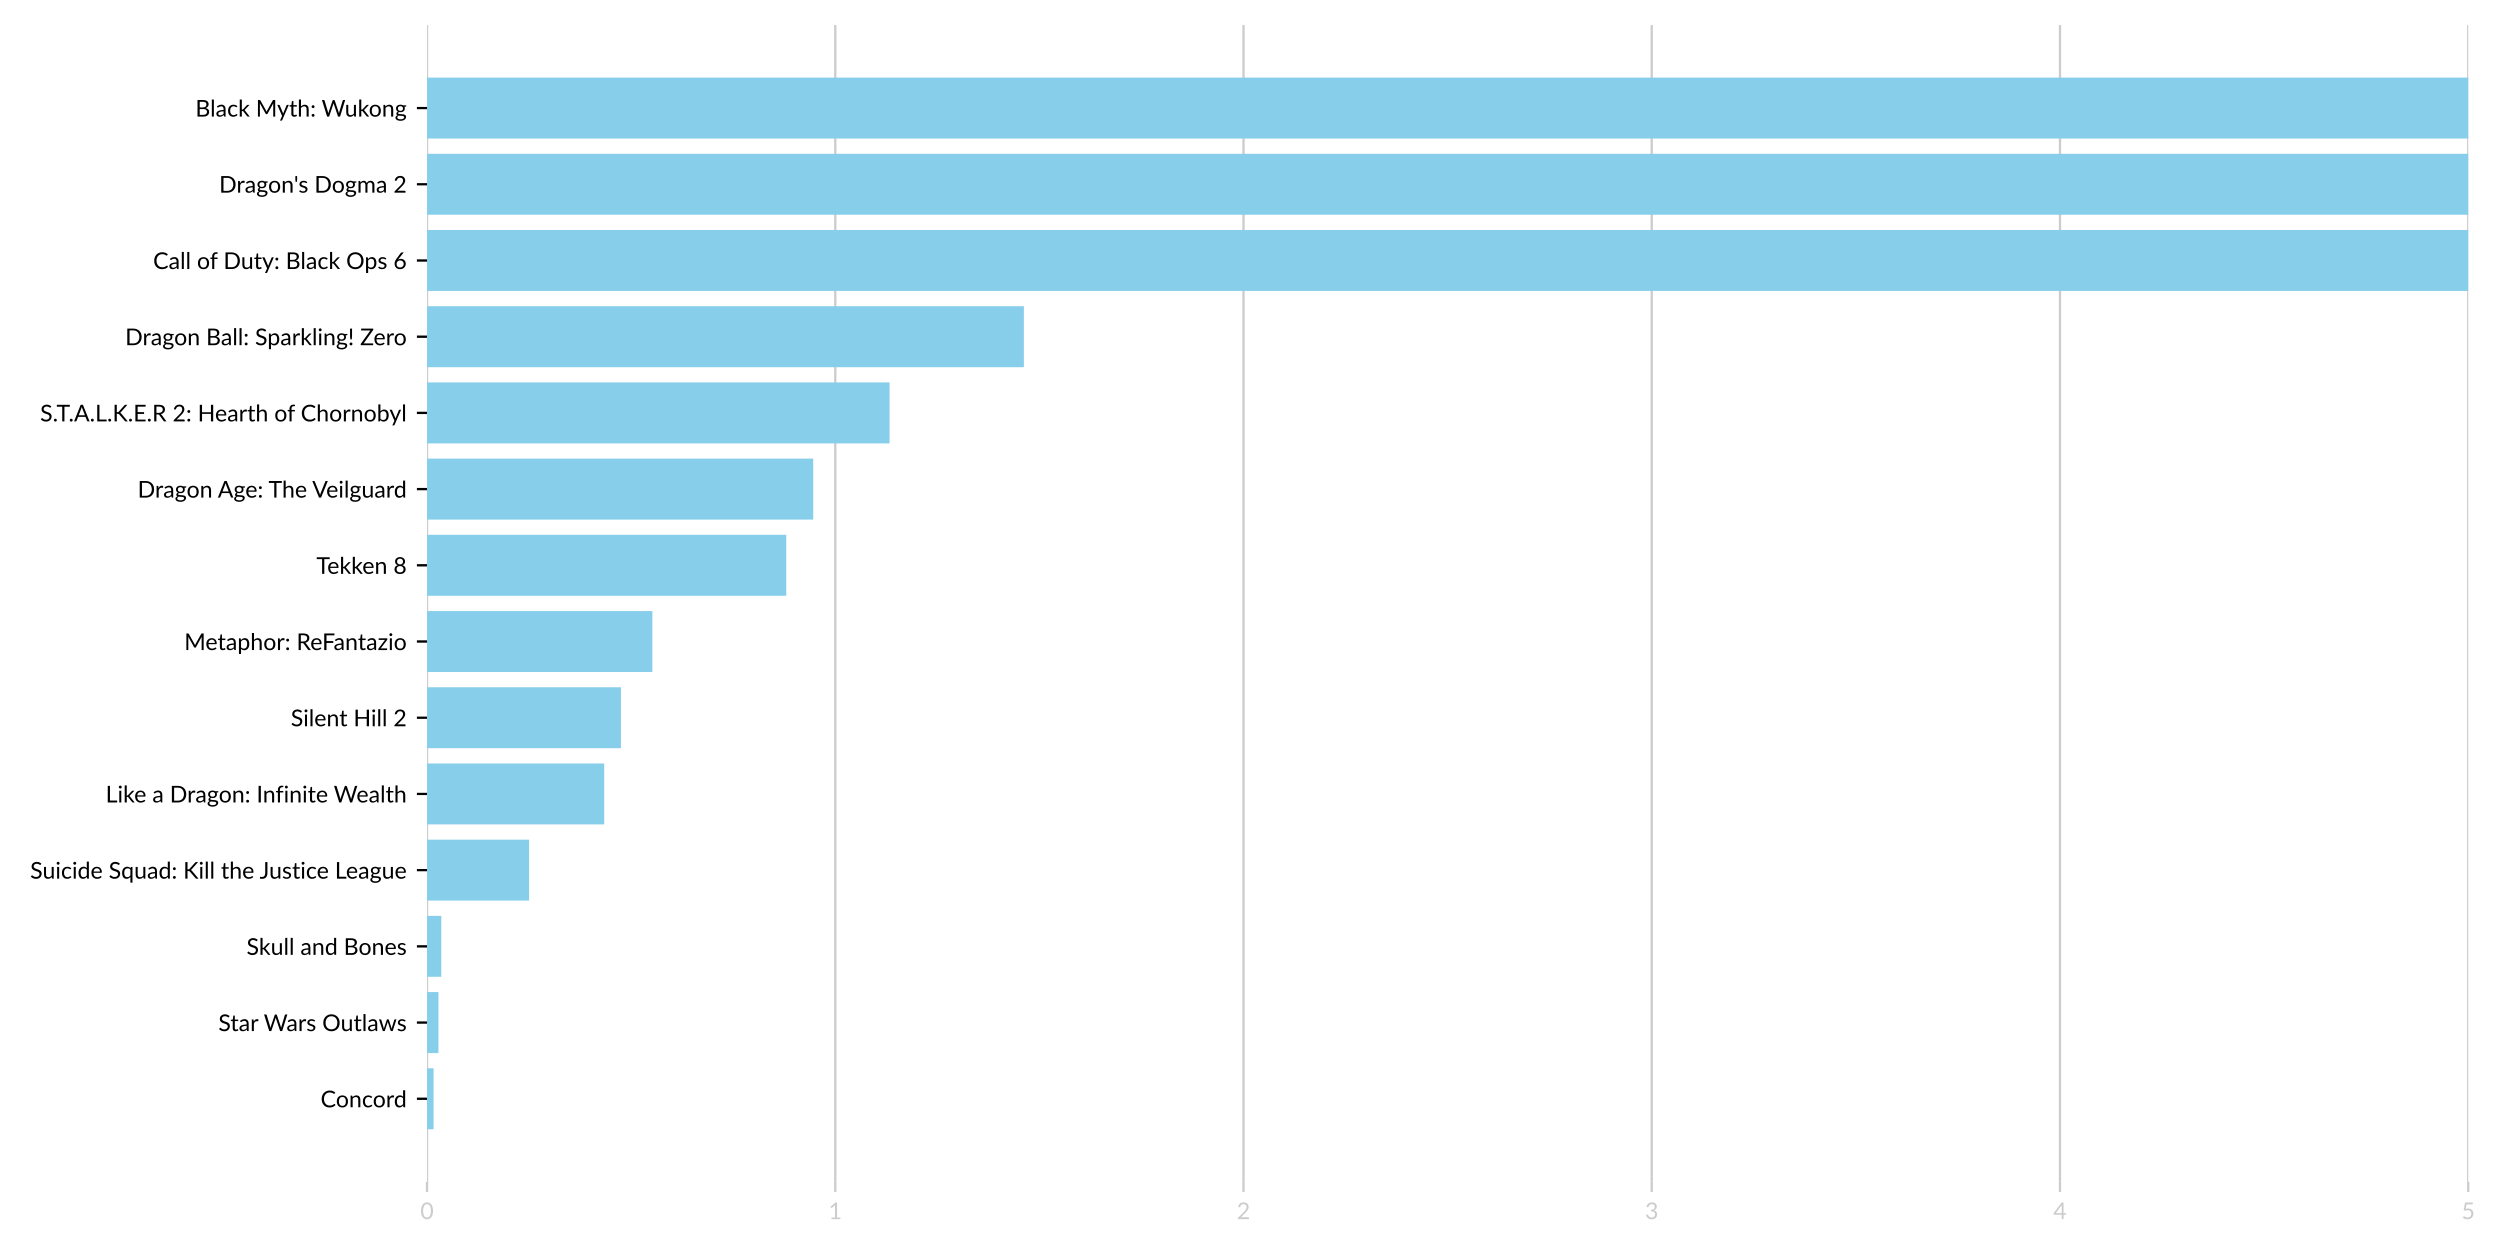
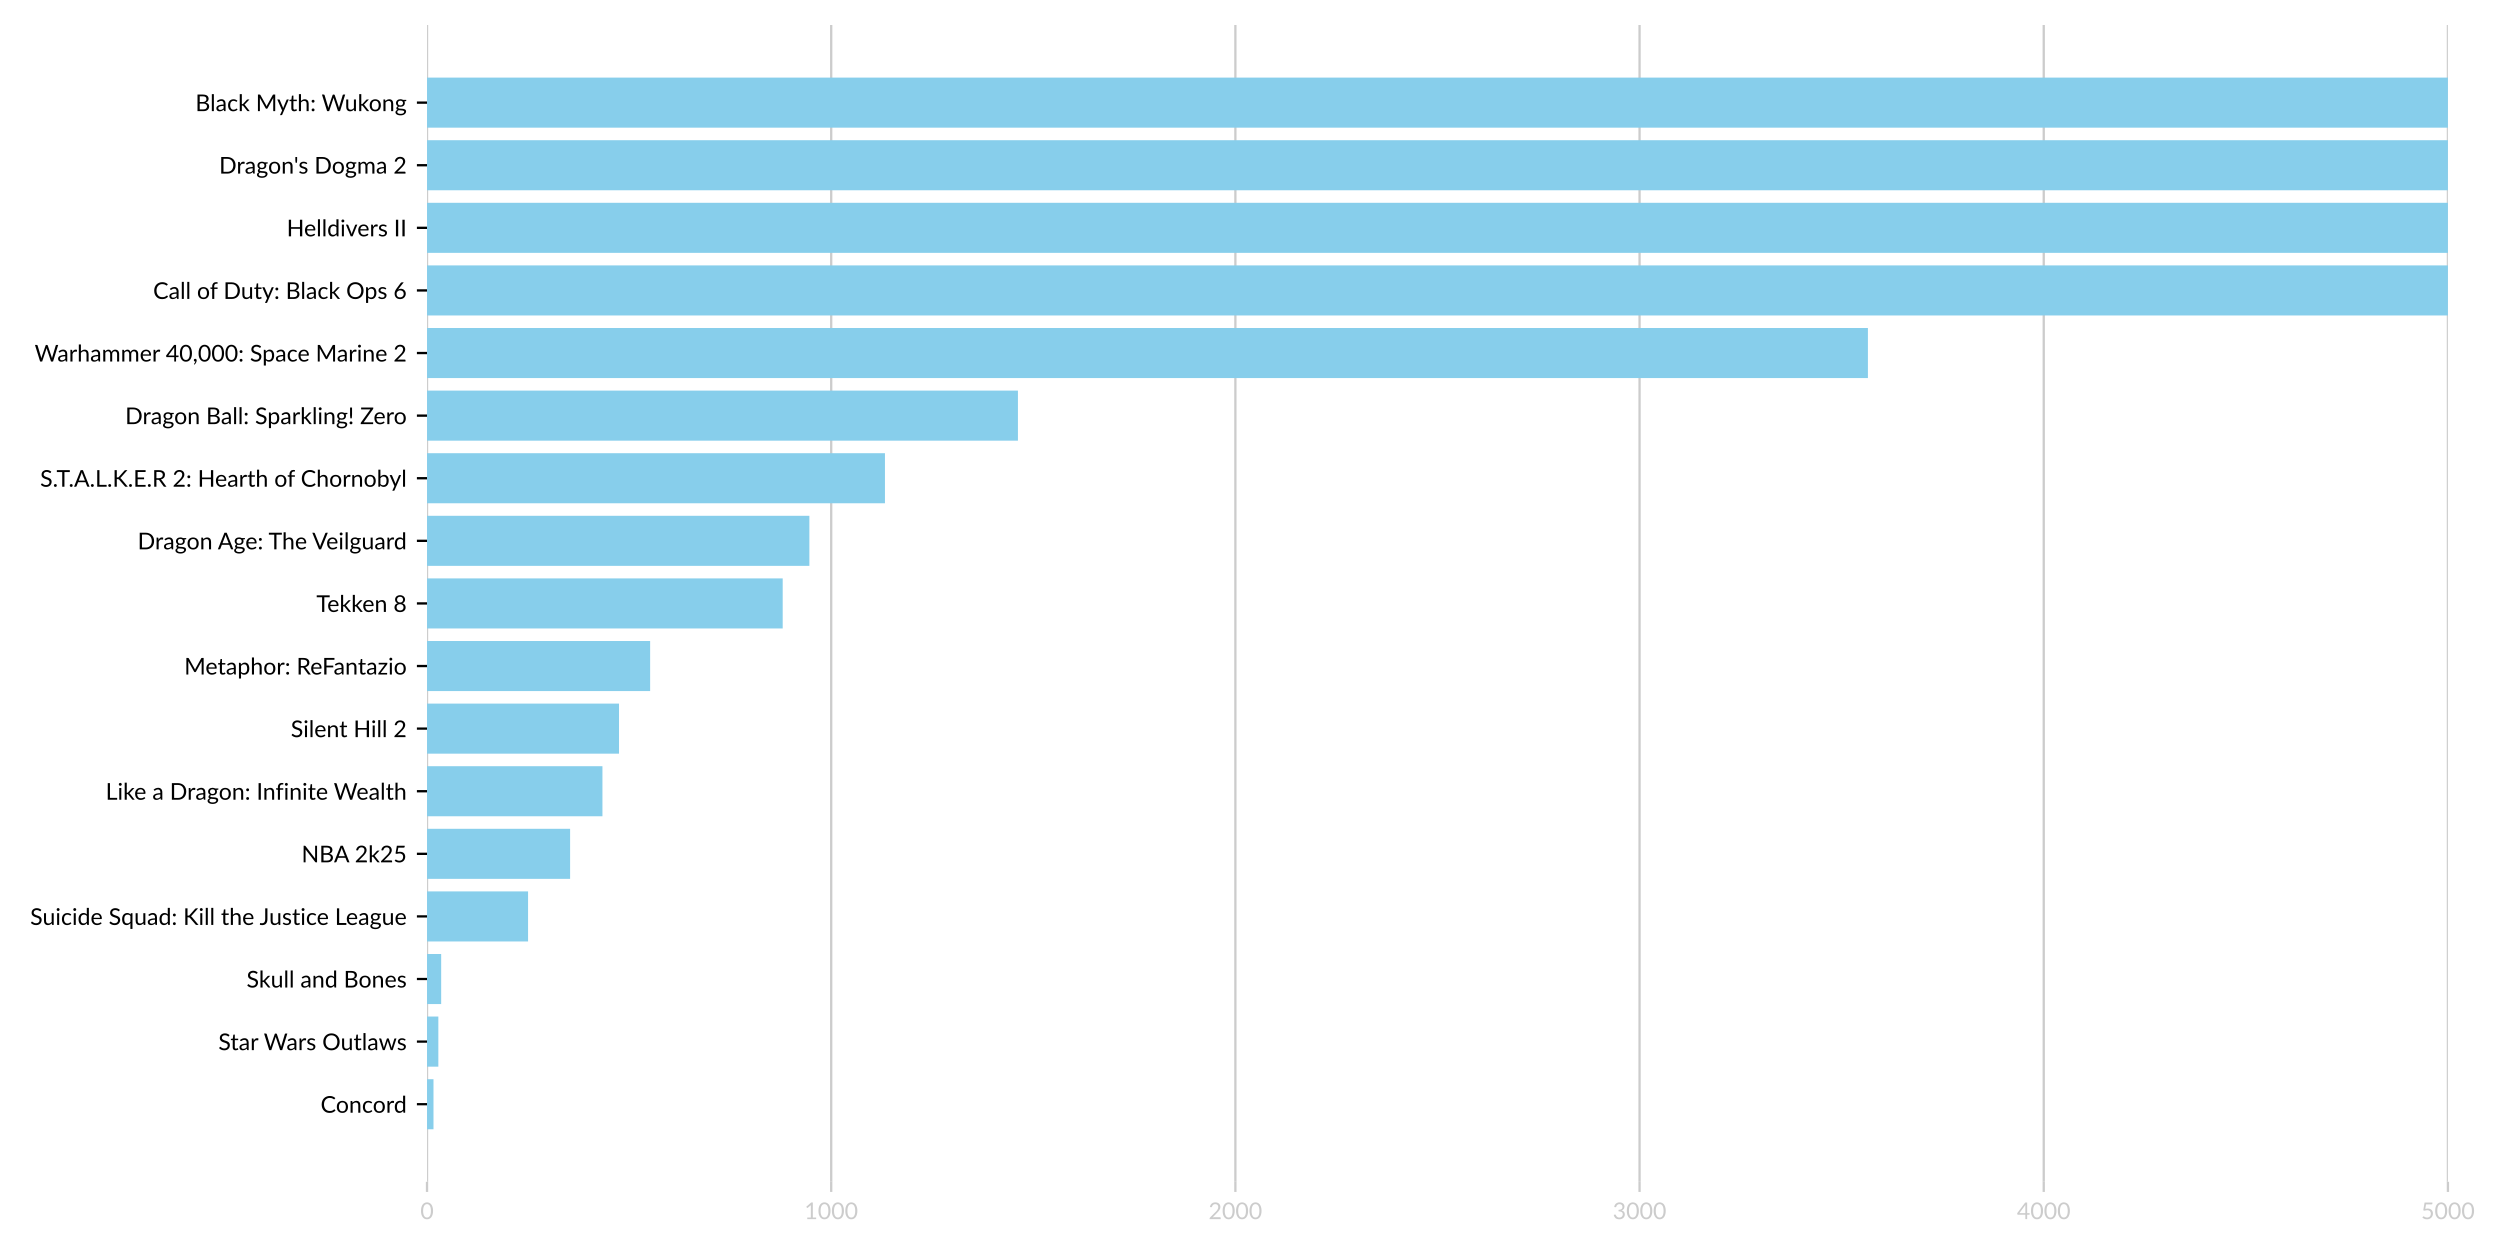
<svg xmlns="http://www.w3.org/2000/svg" xmlns:xlink="http://www.w3.org/1999/xlink" width="864pt" height="432pt" viewBox="0 0 864 432" version="1.1">
  <defs>
    <style type="text/css">*{stroke-linejoin: round; stroke-linecap: butt}</style>
  </defs>
  <g id="figure_1">
    <g id="patch_1">
      <path d="M 0 432  L 864 432  L 864 0  L 0 0  z " style="fill: #ffffff" />
    </g>
    <g id="axes_1">
      <g id="patch_2">
-         <path d="M 147.58 408.44  L 853.02 408.44  L 853.02 8.64  L 147.58 8.64  L 147.58 408.44  z " style="fill: none; opacity: 0" />
+         <path d="M 147.58 408.44  L 846 408.44  L 846 8.64  L 147.58 8.64  L 147.58 408.44  z " style="fill: none; opacity: 0" />
      </g>
      <g id="matplotlib.axis_1">
        <g id="xtick_1">
          <g id="line2d_1">
-             <path d="M 147.58 408.44  L 147.58 8.64  " clip-path="url(#p7763d3edd9)" style="fill: none; stroke: #cccccc; stroke-width: 0.8; stroke-linecap: square" />
+             <path d="M 147.58 408.44  L 147.58 8.64  " clip-path="url(#pbe45e485ef)" style="fill: none; stroke: #cccccc; stroke-width: 0.8; stroke-linecap: square" />
          </g>
          <g id="line2d_2">
            <defs>
-               <path id="mb28a38e3fa" d="M 0 0  L 0 3.5  " style="stroke: #cccccc; stroke-width: 0.8" />
+               <path id="m3332b09f1e" d="M 0 0  L 0 3.5  " style="stroke: #cccccc; stroke-width: 0.8" />
            </defs>
            <g>
-               <use xlink:href="#mb28a38e3fa" x="147.58" y="408.44" style="fill: #cccccc; stroke: #cccccc; stroke-width: 0.8" />
+               <use xlink:href="#m3332b09f1e" x="147.58" y="408.44" style="fill: #cccccc; stroke: #cccccc; stroke-width: 0.8" />
            </g>
          </g>
          <g id="text_1">
            <text style="fill: #cccccc; font: 8px 'Lato', sans-serif; text-anchor: middle" x="147.58" y="421.332" transform="rotate(-0 147.58 421.3325)">0</text>
          </g>
        </g>
        <g id="xtick_2">
          <g id="line2d_3">
-             <path d="M 288.668 408.44  L 288.668 8.64  " clip-path="url(#p7763d3edd9)" style="fill: none; stroke: #cccccc; stroke-width: 0.8; stroke-linecap: square" />
+             <path d="M 287.264 408.44  L 287.264 8.64  " clip-path="url(#pbe45e485ef)" style="fill: none; stroke: #cccccc; stroke-width: 0.8; stroke-linecap: square" />
          </g>
          <g id="line2d_4">
            <g>
-               <use xlink:href="#mb28a38e3fa" x="288.668" y="408.44" style="fill: #cccccc; stroke: #cccccc; stroke-width: 0.8" />
+               <use xlink:href="#m3332b09f1e" x="287.264" y="408.44" style="fill: #cccccc; stroke: #cccccc; stroke-width: 0.8" />
            </g>
          </g>
          <g id="text_2">
-             <text style="fill: #cccccc; font: 8px 'Lato', sans-serif; text-anchor: middle" x="288.668" y="421.332" transform="rotate(-0 288.668 421.3325)">1</text>
+             <text style="fill: #cccccc; font: 8px 'Lato', sans-serif; text-anchor: middle" x="287.264" y="421.332" transform="rotate(-0 287.264 421.3325)">1000</text>
          </g>
        </g>
        <g id="xtick_3">
          <g id="line2d_5">
-             <path d="M 429.756 408.44  L 429.756 8.64  " clip-path="url(#p7763d3edd9)" style="fill: none; stroke: #cccccc; stroke-width: 0.8; stroke-linecap: square" />
+             <path d="M 426.948 408.44  L 426.948 8.64  " clip-path="url(#pbe45e485ef)" style="fill: none; stroke: #cccccc; stroke-width: 0.8; stroke-linecap: square" />
          </g>
          <g id="line2d_6">
            <g>
-               <use xlink:href="#mb28a38e3fa" x="429.756" y="408.44" style="fill: #cccccc; stroke: #cccccc; stroke-width: 0.8" />
+               <use xlink:href="#m3332b09f1e" x="426.948" y="408.44" style="fill: #cccccc; stroke: #cccccc; stroke-width: 0.8" />
            </g>
          </g>
          <g id="text_3">
-             <text style="fill: #cccccc; font: 8px 'Lato', sans-serif; text-anchor: middle" x="429.756" y="421.332" transform="rotate(-0 429.756 421.3325)">2</text>
+             <text style="fill: #cccccc; font: 8px 'Lato', sans-serif; text-anchor: middle" x="426.948" y="421.332" transform="rotate(-0 426.948 421.3325)">2000</text>
          </g>
        </g>
        <g id="xtick_4">
          <g id="line2d_7">
-             <path d="M 570.844 408.44  L 570.844 8.64  " clip-path="url(#p7763d3edd9)" style="fill: none; stroke: #cccccc; stroke-width: 0.8; stroke-linecap: square" />
+             <path d="M 566.632 408.44  L 566.632 8.64  " clip-path="url(#pbe45e485ef)" style="fill: none; stroke: #cccccc; stroke-width: 0.8; stroke-linecap: square" />
          </g>
          <g id="line2d_8">
            <g>
-               <use xlink:href="#mb28a38e3fa" x="570.844" y="408.44" style="fill: #cccccc; stroke: #cccccc; stroke-width: 0.8" />
+               <use xlink:href="#m3332b09f1e" x="566.632" y="408.44" style="fill: #cccccc; stroke: #cccccc; stroke-width: 0.8" />
            </g>
          </g>
          <g id="text_4">
-             <text style="fill: #cccccc; font: 8px 'Lato', sans-serif; text-anchor: middle" x="570.844" y="421.332" transform="rotate(-0 570.844 421.3325)">3</text>
+             <text style="fill: #cccccc; font: 8px 'Lato', sans-serif; text-anchor: middle" x="566.632" y="421.332" transform="rotate(-0 566.632 421.3325)">3000</text>
          </g>
        </g>
        <g id="xtick_5">
          <g id="line2d_9">
-             <path d="M 711.932 408.44  L 711.932 8.64  " clip-path="url(#p7763d3edd9)" style="fill: none; stroke: #cccccc; stroke-width: 0.8; stroke-linecap: square" />
+             <path d="M 706.316 408.44  L 706.316 8.64  " clip-path="url(#pbe45e485ef)" style="fill: none; stroke: #cccccc; stroke-width: 0.8; stroke-linecap: square" />
          </g>
          <g id="line2d_10">
            <g>
-               <use xlink:href="#mb28a38e3fa" x="711.932" y="408.44" style="fill: #cccccc; stroke: #cccccc; stroke-width: 0.8" />
+               <use xlink:href="#m3332b09f1e" x="706.316" y="408.44" style="fill: #cccccc; stroke: #cccccc; stroke-width: 0.8" />
            </g>
          </g>
          <g id="text_5">
-             <text style="fill: #cccccc; font: 8px 'Lato', sans-serif; text-anchor: middle" x="711.932" y="421.332" transform="rotate(-0 711.932 421.3325)">4</text>
+             <text style="fill: #cccccc; font: 8px 'Lato', sans-serif; text-anchor: middle" x="706.316" y="421.332" transform="rotate(-0 706.316 421.3325)">4000</text>
          </g>
        </g>
        <g id="xtick_6">
          <g id="line2d_11">
-             <path d="M 853.02 408.44  L 853.02 8.64  " clip-path="url(#p7763d3edd9)" style="fill: none; stroke: #cccccc; stroke-width: 0.8; stroke-linecap: square" />
+             <path d="M 846 408.44  L 846 8.64  " clip-path="url(#pbe45e485ef)" style="fill: none; stroke: #cccccc; stroke-width: 0.8; stroke-linecap: square" />
          </g>
          <g id="line2d_12">
            <g>
-               <use xlink:href="#mb28a38e3fa" x="853.02" y="408.44" style="fill: #cccccc; stroke: #cccccc; stroke-width: 0.8" />
+               <use xlink:href="#m3332b09f1e" x="846" y="408.44" style="fill: #cccccc; stroke: #cccccc; stroke-width: 0.8" />
            </g>
          </g>
          <g id="text_6">
-             <text style="fill: #cccccc; font: 8px 'Lato', sans-serif; text-anchor: middle" x="853.02" y="421.332" transform="rotate(-0 853.02 421.3325)">5</text>
+             <text style="fill: #cccccc; font: 8px 'Lato', sans-serif; text-anchor: middle" x="846" y="421.332" transform="rotate(-0 846 421.3325)">5000</text>
          </g>
        </g>
      </g>
      <g id="matplotlib.axis_2">
        <g id="ytick_1">
          <g id="line2d_13">
            <defs>
-               <path id="mdede850e30" d="M 0 0  L -3.5 0  " style="stroke: #000000; stroke-width: 0.8" />
+               <path id="m21989e6013" d="M 0 0  L -3.5 0  " style="stroke: #000000; stroke-width: 0.8" />
            </defs>
            <g>
-               <use xlink:href="#mdede850e30" x="147.58" y="379.732" style="stroke: #000000; stroke-width: 0.8" />
+               <use xlink:href="#m21989e6013" x="147.58" y="381.614" style="stroke: #000000; stroke-width: 0.8" />
            </g>
          </g>
          <g id="text_7">
-             <text style="font: 8px 'Lato', sans-serif; text-anchor: end" x="140.58" y="382.679" transform="rotate(-0 140.58 382.6786)">Concord</text>
+             <text style="font: 8px 'Lato', sans-serif; text-anchor: end" x="140.58" y="384.56" transform="rotate(-0 140.58 384.5598)">Concord</text>
          </g>
        </g>
        <g id="ytick_2">
          <g id="line2d_14">
            <g>
-               <use xlink:href="#mdede850e30" x="147.58" y="353.395" style="stroke: #000000; stroke-width: 0.8" />
+               <use xlink:href="#m21989e6013" x="147.58" y="359.979" style="stroke: #000000; stroke-width: 0.8" />
            </g>
          </g>
          <g id="text_8">
-             <text style="font: 8px 'Lato', sans-serif; text-anchor: end" x="140.58" y="356.341" transform="rotate(-0 140.58 356.3413)">Star Wars Outlaws</text>
+             <text style="font: 8px 'Lato', sans-serif; text-anchor: end" x="140.58" y="362.926" transform="rotate(-0 140.58 362.9256)">Star Wars Outlaws</text>
          </g>
        </g>
        <g id="ytick_3">
          <g id="line2d_15">
            <g>
-               <use xlink:href="#mdede850e30" x="147.58" y="327.058" style="stroke: #000000; stroke-width: 0.8" />
+               <use xlink:href="#m21989e6013" x="147.58" y="338.345" style="stroke: #000000; stroke-width: 0.8" />
            </g>
          </g>
          <g id="text_9">
-             <text style="font: 8px 'Lato', sans-serif; text-anchor: end" x="140.58" y="330.004" transform="rotate(-0 140.58 330.004)">Skull and Bones</text>
+             <text style="font: 8px 'Lato', sans-serif; text-anchor: end" x="140.58" y="341.291" transform="rotate(-0 140.58 341.2914)">Skull and Bones</text>
          </g>
        </g>
        <g id="ytick_4">
          <g id="line2d_16">
            <g>
-               <use xlink:href="#mdede850e30" x="147.58" y="300.721" style="stroke: #000000; stroke-width: 0.8" />
+               <use xlink:href="#m21989e6013" x="147.58" y="316.711" style="stroke: #000000; stroke-width: 0.8" />
            </g>
          </g>
          <g id="text_10">
-             <text style="font: 8px 'Lato', sans-serif; text-anchor: end" x="140.58" y="303.667" transform="rotate(-0 140.58 303.6668)">Suicide Squad: Kill the Justice League</text>
+             <text style="font: 8px 'Lato', sans-serif; text-anchor: end" x="140.58" y="319.657" transform="rotate(-0 140.58 319.6572)">Suicide Squad: Kill the Justice League</text>
          </g>
        </g>
        <g id="ytick_5">
          <g id="line2d_17">
            <g>
-               <use xlink:href="#mdede850e30" x="147.58" y="274.383" style="stroke: #000000; stroke-width: 0.8" />
+               <use xlink:href="#m21989e6013" x="147.58" y="295.077" style="stroke: #000000; stroke-width: 0.8" />
            </g>
          </g>
          <g id="text_11">
-             <text style="font: 8px 'Lato', sans-serif; text-anchor: end" x="140.58" y="277.329" transform="rotate(-0 140.58 277.3295)">Like a Dragon: Infinite Wealth</text>
+             <text style="font: 8px 'Lato', sans-serif; text-anchor: end" x="140.58" y="298.023" transform="rotate(-0 140.58 298.023)">NBA 2k25</text>
          </g>
        </g>
        <g id="ytick_6">
          <g id="line2d_18">
            <g>
-               <use xlink:href="#mdede850e30" x="147.58" y="248.046" style="stroke: #000000; stroke-width: 0.8" />
+               <use xlink:href="#m21989e6013" x="147.58" y="273.443" style="stroke: #000000; stroke-width: 0.8" />
            </g>
          </g>
          <g id="text_12">
-             <text style="font: 8px 'Lato', sans-serif; text-anchor: end" x="140.58" y="250.992" transform="rotate(-0 140.58 250.9922)">Silent Hill 2</text>
+             <text style="font: 8px 'Lato', sans-serif; text-anchor: end" x="140.58" y="276.389" transform="rotate(-0 140.58 276.3888)">Like a Dragon: Infinite Wealth</text>
          </g>
        </g>
        <g id="ytick_7">
          <g id="line2d_19">
            <g>
-               <use xlink:href="#mdede850e30" x="147.58" y="221.709" style="stroke: #000000; stroke-width: 0.8" />
+               <use xlink:href="#m21989e6013" x="147.58" y="251.808" style="stroke: #000000; stroke-width: 0.8" />
            </g>
          </g>
          <g id="text_13">
-             <text style="font: 8px 'Lato', sans-serif; text-anchor: end" x="140.58" y="224.655" transform="rotate(-0 140.58 224.6549)">Metaphor: ReFantazio</text>
+             <text style="font: 8px 'Lato', sans-serif; text-anchor: end" x="140.58" y="254.755" transform="rotate(-0 140.58 254.7546)">Silent Hill 2</text>
          </g>
        </g>
        <g id="ytick_8">
          <g id="line2d_20">
            <g>
-               <use xlink:href="#mdede850e30" x="147.58" y="195.371" style="stroke: #000000; stroke-width: 0.8" />
+               <use xlink:href="#m21989e6013" x="147.58" y="230.174" style="stroke: #000000; stroke-width: 0.8" />
            </g>
          </g>
          <g id="text_14">
-             <text style="font: 8px 'Lato', sans-serif; text-anchor: end" x="140.58" y="198.318" transform="rotate(-0 140.58 198.3176)">Tekken 8</text>
+             <text style="font: 8px 'Lato', sans-serif; text-anchor: end" x="140.58" y="233.12" transform="rotate(-0 140.58 233.1204)">Metaphor: ReFantazio</text>
          </g>
        </g>
        <g id="ytick_9">
          <g id="line2d_21">
            <g>
-               <use xlink:href="#mdede850e30" x="147.58" y="169.034" style="stroke: #000000; stroke-width: 0.8" />
+               <use xlink:href="#m21989e6013" x="147.58" y="208.54" style="stroke: #000000; stroke-width: 0.8" />
            </g>
          </g>
          <g id="text_15">
-             <text style="font: 8px 'Lato', sans-serif; text-anchor: end" x="140.58" y="171.98" transform="rotate(-0 140.58 171.9803)">Dragon Age: The Veilguard</text>
+             <text style="font: 8px 'Lato', sans-serif; text-anchor: end" x="140.58" y="211.486" transform="rotate(-0 140.58 211.4863)">Tekken 8</text>
          </g>
        </g>
        <g id="ytick_10">
          <g id="line2d_22">
            <g>
-               <use xlink:href="#mdede850e30" x="147.58" y="142.697" style="stroke: #000000; stroke-width: 0.8" />
+               <use xlink:href="#m21989e6013" x="147.58" y="186.906" style="stroke: #000000; stroke-width: 0.8" />
            </g>
          </g>
          <g id="text_16">
-             <text style="font: 8px 'Lato', sans-serif; text-anchor: end" x="140.58" y="145.643" transform="rotate(-0 140.58 145.643)">S.T.A.L.K.E.R 2: Hearth of Chornobyl</text>
+             <text style="font: 8px 'Lato', sans-serif; text-anchor: end" x="140.58" y="189.852" transform="rotate(-0 140.58 189.8521)">Dragon Age: The Veilguard</text>
          </g>
        </g>
        <g id="ytick_11">
          <g id="line2d_23">
            <g>
-               <use xlink:href="#mdede850e30" x="147.58" y="116.359" style="stroke: #000000; stroke-width: 0.8" />
+               <use xlink:href="#m21989e6013" x="147.58" y="165.272" style="stroke: #000000; stroke-width: 0.8" />
            </g>
          </g>
          <g id="text_17">
-             <text style="font: 8px 'Lato', sans-serif; text-anchor: end" x="140.58" y="119.306" transform="rotate(-0 140.58 119.3057)">Dragon Ball: Sparkling! Zero</text>
+             <text style="font: 8px 'Lato', sans-serif; text-anchor: end" x="140.58" y="168.218" transform="rotate(-0 140.58 168.2179)">S.T.A.L.K.E.R 2: Hearth of Chornobyl</text>
          </g>
        </g>
        <g id="ytick_12">
          <g id="line2d_24">
            <g>
-               <use xlink:href="#mdede850e30" x="147.58" y="90.022" style="stroke: #000000; stroke-width: 0.8" />
+               <use xlink:href="#m21989e6013" x="147.58" y="143.637" style="stroke: #000000; stroke-width: 0.8" />
            </g>
          </g>
          <g id="text_18">
-             <text style="font: 8px 'Lato', sans-serif; text-anchor: end" x="140.58" y="92.968" transform="rotate(-0 140.58 92.96846)">Call of Duty: Black Ops 6</text>
+             <text style="font: 8px 'Lato', sans-serif; text-anchor: end" x="140.58" y="146.584" transform="rotate(-0 140.58 146.5837)">Dragon Ball: Sparkling! Zero</text>
          </g>
        </g>
        <g id="ytick_13">
          <g id="line2d_25">
            <g>
-               <use xlink:href="#mdede850e30" x="147.58" y="63.685" style="stroke: #000000; stroke-width: 0.8" />
+               <use xlink:href="#m21989e6013" x="147.58" y="122.003" style="stroke: #000000; stroke-width: 0.8" />
            </g>
          </g>
          <g id="text_19">
-             <text style="font: 8px 'Lato', sans-serif; text-anchor: end" x="140.58" y="66.587" transform="rotate(-0 140.58 66.58743)">Dragon's Dogma 2</text>
+             <text style="font: 8px 'Lato', sans-serif; text-anchor: end" x="140.58" y="124.949" transform="rotate(-0 140.58 124.9495)">Warhammer 40,000: Space Marine 2</text>
          </g>
        </g>
        <g id="ytick_14">
          <g id="line2d_26">
            <g>
-               <use xlink:href="#mdede850e30" x="147.58" y="37.348" style="stroke: #000000; stroke-width: 0.8" />
+               <use xlink:href="#m21989e6013" x="147.58" y="100.369" style="stroke: #000000; stroke-width: 0.8" />
            </g>
          </g>
          <g id="text_20">
-             <text style="font: 8px 'Lato', sans-serif; text-anchor: end" x="140.58" y="40.294" transform="rotate(-0 140.58 40.29389)">Black Myth: Wukong</text>
+             <text style="font: 8px 'Lato', sans-serif; text-anchor: end" x="140.58" y="103.315" transform="rotate(-0 140.58 103.3153)">Call of Duty: Black Ops 6</text>
+           </g>
+         </g>
+         <g id="ytick_15">
+           <g id="line2d_27">
+             <g>
+               <use xlink:href="#m21989e6013" x="147.58" y="78.735" style="stroke: #000000; stroke-width: 0.8" />
+             </g>
+           </g>
+           <g id="text_21">
+             <text style="font: 8px 'Lato', sans-serif; text-anchor: end" x="140.58" y="81.681" transform="rotate(-0 140.58 81.68106)">Helldivers II</text>
+           </g>
+         </g>
+         <g id="ytick_16">
+           <g id="line2d_28">
+             <g>
+               <use xlink:href="#m21989e6013" x="147.58" y="57.101" style="stroke: #000000; stroke-width: 0.8" />
+             </g>
+           </g>
+           <g id="text_22">
+             <text style="font: 8px 'Lato', sans-serif; text-anchor: end" x="140.58" y="60.003" transform="rotate(-0 140.58 60.00311)">Dragon's Dogma 2</text>
+           </g>
+         </g>
+         <g id="ytick_17">
+           <g id="line2d_29">
+             <g>
+               <use xlink:href="#m21989e6013" x="147.58" y="35.466" style="stroke: #000000; stroke-width: 0.8" />
+             </g>
+           </g>
+           <g id="text_23">
+             <text style="font: 8px 'Lato', sans-serif; text-anchor: end" x="140.58" y="38.413" transform="rotate(-0 140.58 38.41266)">Black Myth: Wukong</text>
          </g>
        </g>
      </g>
      <g id="patch_3">
-         <path d="M 147.58 390.267  L 149.837 390.267  L 149.837 369.197  L 147.58 369.197  z " clip-path="url(#p7763d3edd9)" style="fill: #87ceeb" />
+         <path d="M 147.58 390.267  L 149.815 390.267  L 149.815 372.96  L 147.58 372.96  z " clip-path="url(#pbe45e485ef)" style="fill: #87ceeb" />
      </g>
      <g id="patch_4">
-         <path d="M 147.58 363.93  L 151.53 363.93  L 151.53 342.86  L 147.58 342.86  z " clip-path="url(#p7763d3edd9)" style="fill: #87ceeb" />
+         <path d="M 147.58 368.633  L 151.491 368.633  L 151.491 351.326  L 147.58 351.326  z " clip-path="url(#pbe45e485ef)" style="fill: #87ceeb" />
      </g>
      <g id="patch_5">
-         <path d="M 147.58 337.593  L 152.518 337.593  L 152.518 316.523  L 147.58 316.523  z " clip-path="url(#p7763d3edd9)" style="fill: #87ceeb" />
+         <path d="M 147.58 346.999  L 152.469 346.999  L 152.469 329.692  L 147.58 329.692  z " clip-path="url(#pbe45e485ef)" style="fill: #87ceeb" />
      </g>
      <g id="patch_6">
-         <path d="M 147.58 311.255  L 182.852 311.255  L 182.852 290.186  L 147.58 290.186  z " clip-path="url(#p7763d3edd9)" style="fill: #87ceeb" />
+         <path d="M 147.58 325.365  L 182.501 325.365  L 182.501 308.057  L 147.58 308.057  z " clip-path="url(#pbe45e485ef)" style="fill: #87ceeb" />
      </g>
      <g id="patch_7">
-         <path d="M 147.58 284.918  L 208.812 284.918  L 208.812 263.848  L 147.58 263.848  z " clip-path="url(#p7763d3edd9)" style="fill: #87ceeb" />
+         <path d="M 147.58 303.73  L 197.028 303.73  L 197.028 286.423  L 147.58 286.423  z " clip-path="url(#pbe45e485ef)" style="fill: #87ceeb" />
      </g>
      <g id="patch_8">
-         <path d="M 147.58 258.581  L 214.597 258.581  L 214.597 237.511  L 147.58 237.511  z " clip-path="url(#p7763d3edd9)" style="fill: #87ceeb" />
+         <path d="M 147.58 282.096  L 208.203 282.096  L 208.203 264.789  L 147.58 264.789  z " clip-path="url(#pbe45e485ef)" style="fill: #87ceeb" />
      </g>
      <g id="patch_9">
-         <path d="M 147.58 232.244  L 225.461 232.244  L 225.461 211.174  L 147.58 211.174  z " clip-path="url(#p7763d3edd9)" style="fill: #87ceeb" />
+         <path d="M 147.58 260.462  L 213.93 260.462  L 213.93 243.155  L 147.58 243.155  z " clip-path="url(#pbe45e485ef)" style="fill: #87ceeb" />
      </g>
      <g id="patch_10">
-         <path d="M 147.58 205.906  L 271.737 205.906  L 271.737 184.836  L 147.58 184.836  z " clip-path="url(#p7763d3edd9)" style="fill: #87ceeb" />
+         <path d="M 147.58 238.828  L 224.686 238.828  L 224.686 221.521  L 147.58 221.521  z " clip-path="url(#pbe45e485ef)" style="fill: #87ceeb" />
      </g>
      <g id="patch_11">
-         <path d="M 147.58 179.569  L 281.049 179.569  L 281.049 158.499  L 147.58 158.499  z " clip-path="url(#p7763d3edd9)" style="fill: #87ceeb" />
+         <path d="M 147.58 217.194  L 270.502 217.194  L 270.502 199.886  L 147.58 199.886  z " clip-path="url(#pbe45e485ef)" style="fill: #87ceeb" />
      </g>
      <g id="patch_12">
-         <path d="M 147.58 153.232  L 307.433 153.232  L 307.433 132.162  L 147.58 132.162  z " clip-path="url(#p7763d3edd9)" style="fill: #87ceeb" />
+         <path d="M 147.58 195.559  L 279.721 195.559  L 279.721 178.252  L 147.58 178.252  z " clip-path="url(#pbe45e485ef)" style="fill: #87ceeb" />
      </g>
      <g id="patch_13">
-         <path d="M 147.58 126.894  L 353.851 126.894  L 353.851 105.825  L 147.58 105.825  z " clip-path="url(#p7763d3edd9)" style="fill: #87ceeb" />
+         <path d="M 147.58 173.925  L 305.842 173.925  L 305.842 156.618  L 147.58 156.618  z " clip-path="url(#pbe45e485ef)" style="fill: #87ceeb" />
      </g>
      <g id="patch_14">
-         <path d="M 147.58 100.557  L 2341.781 100.557  L 2341.781 79.487  L 147.58 79.487  z " clip-path="url(#p7763d3edd9)" style="fill: #87ceeb" />
+         <path d="M 147.58 152.291  L 351.798 152.291  L 351.798 134.984  L 147.58 134.984  z " clip-path="url(#pbe45e485ef)" style="fill: #87ceeb" />
      </g>
      <g id="patch_15">
-         <path d="M 147.58 74.22  L 2937.877 74.22  L 2937.877 53.15  L 147.58 53.15  z " clip-path="url(#p7763d3edd9)" style="fill: #87ceeb" />
+         <path d="M 147.58 130.657  L 645.553 130.657  L 645.553 113.35  L 147.58 113.35  z " clip-path="url(#pbe45e485ef)" style="fill: #87ceeb" />
      </g>
      <g id="patch_16">
-         <path d="M 147.58 47.883  L 4369.215 47.883  L 4369.215 26.813  L 147.58 26.813  z " clip-path="url(#p7763d3edd9)" style="fill: #87ceeb" />
+         <path d="M 147.58 109.023  L 2319.946 109.023  L 2319.946 91.715  L 147.58 91.715  z " clip-path="url(#pbe45e485ef)" style="fill: #87ceeb" />
+       </g>
+       <g id="patch_17">
+         <path d="M 147.58 87.388  L 2826.998 87.388  L 2826.998 70.081  L 147.58 70.081  z " clip-path="url(#pbe45e485ef)" style="fill: #87ceeb" />
+       </g>
+       <g id="patch_18">
+         <path d="M 147.58 65.754  L 2910.11 65.754  L 2910.11 48.447  L 147.58 48.447  z " clip-path="url(#pbe45e485ef)" style="fill: #87ceeb" />
+       </g>
+       <g id="patch_19">
+         <path d="M 147.58 44.12  L 4327.205 44.12  L 4327.205 26.813  L 147.58 26.813  z " clip-path="url(#pbe45e485ef)" style="fill: #87ceeb" />
      </g>
    </g>
  </g>
  <defs>
-     <clipPath id="p7763d3edd9">
-       <rect x="147.58" y="8.64" width="705.44" height="399.8" />
+     <clipPath id="pbe45e485ef">
+       <rect x="147.58" y="8.64" width="698.42" height="399.8" />
    </clipPath>
  </defs>
</svg>
